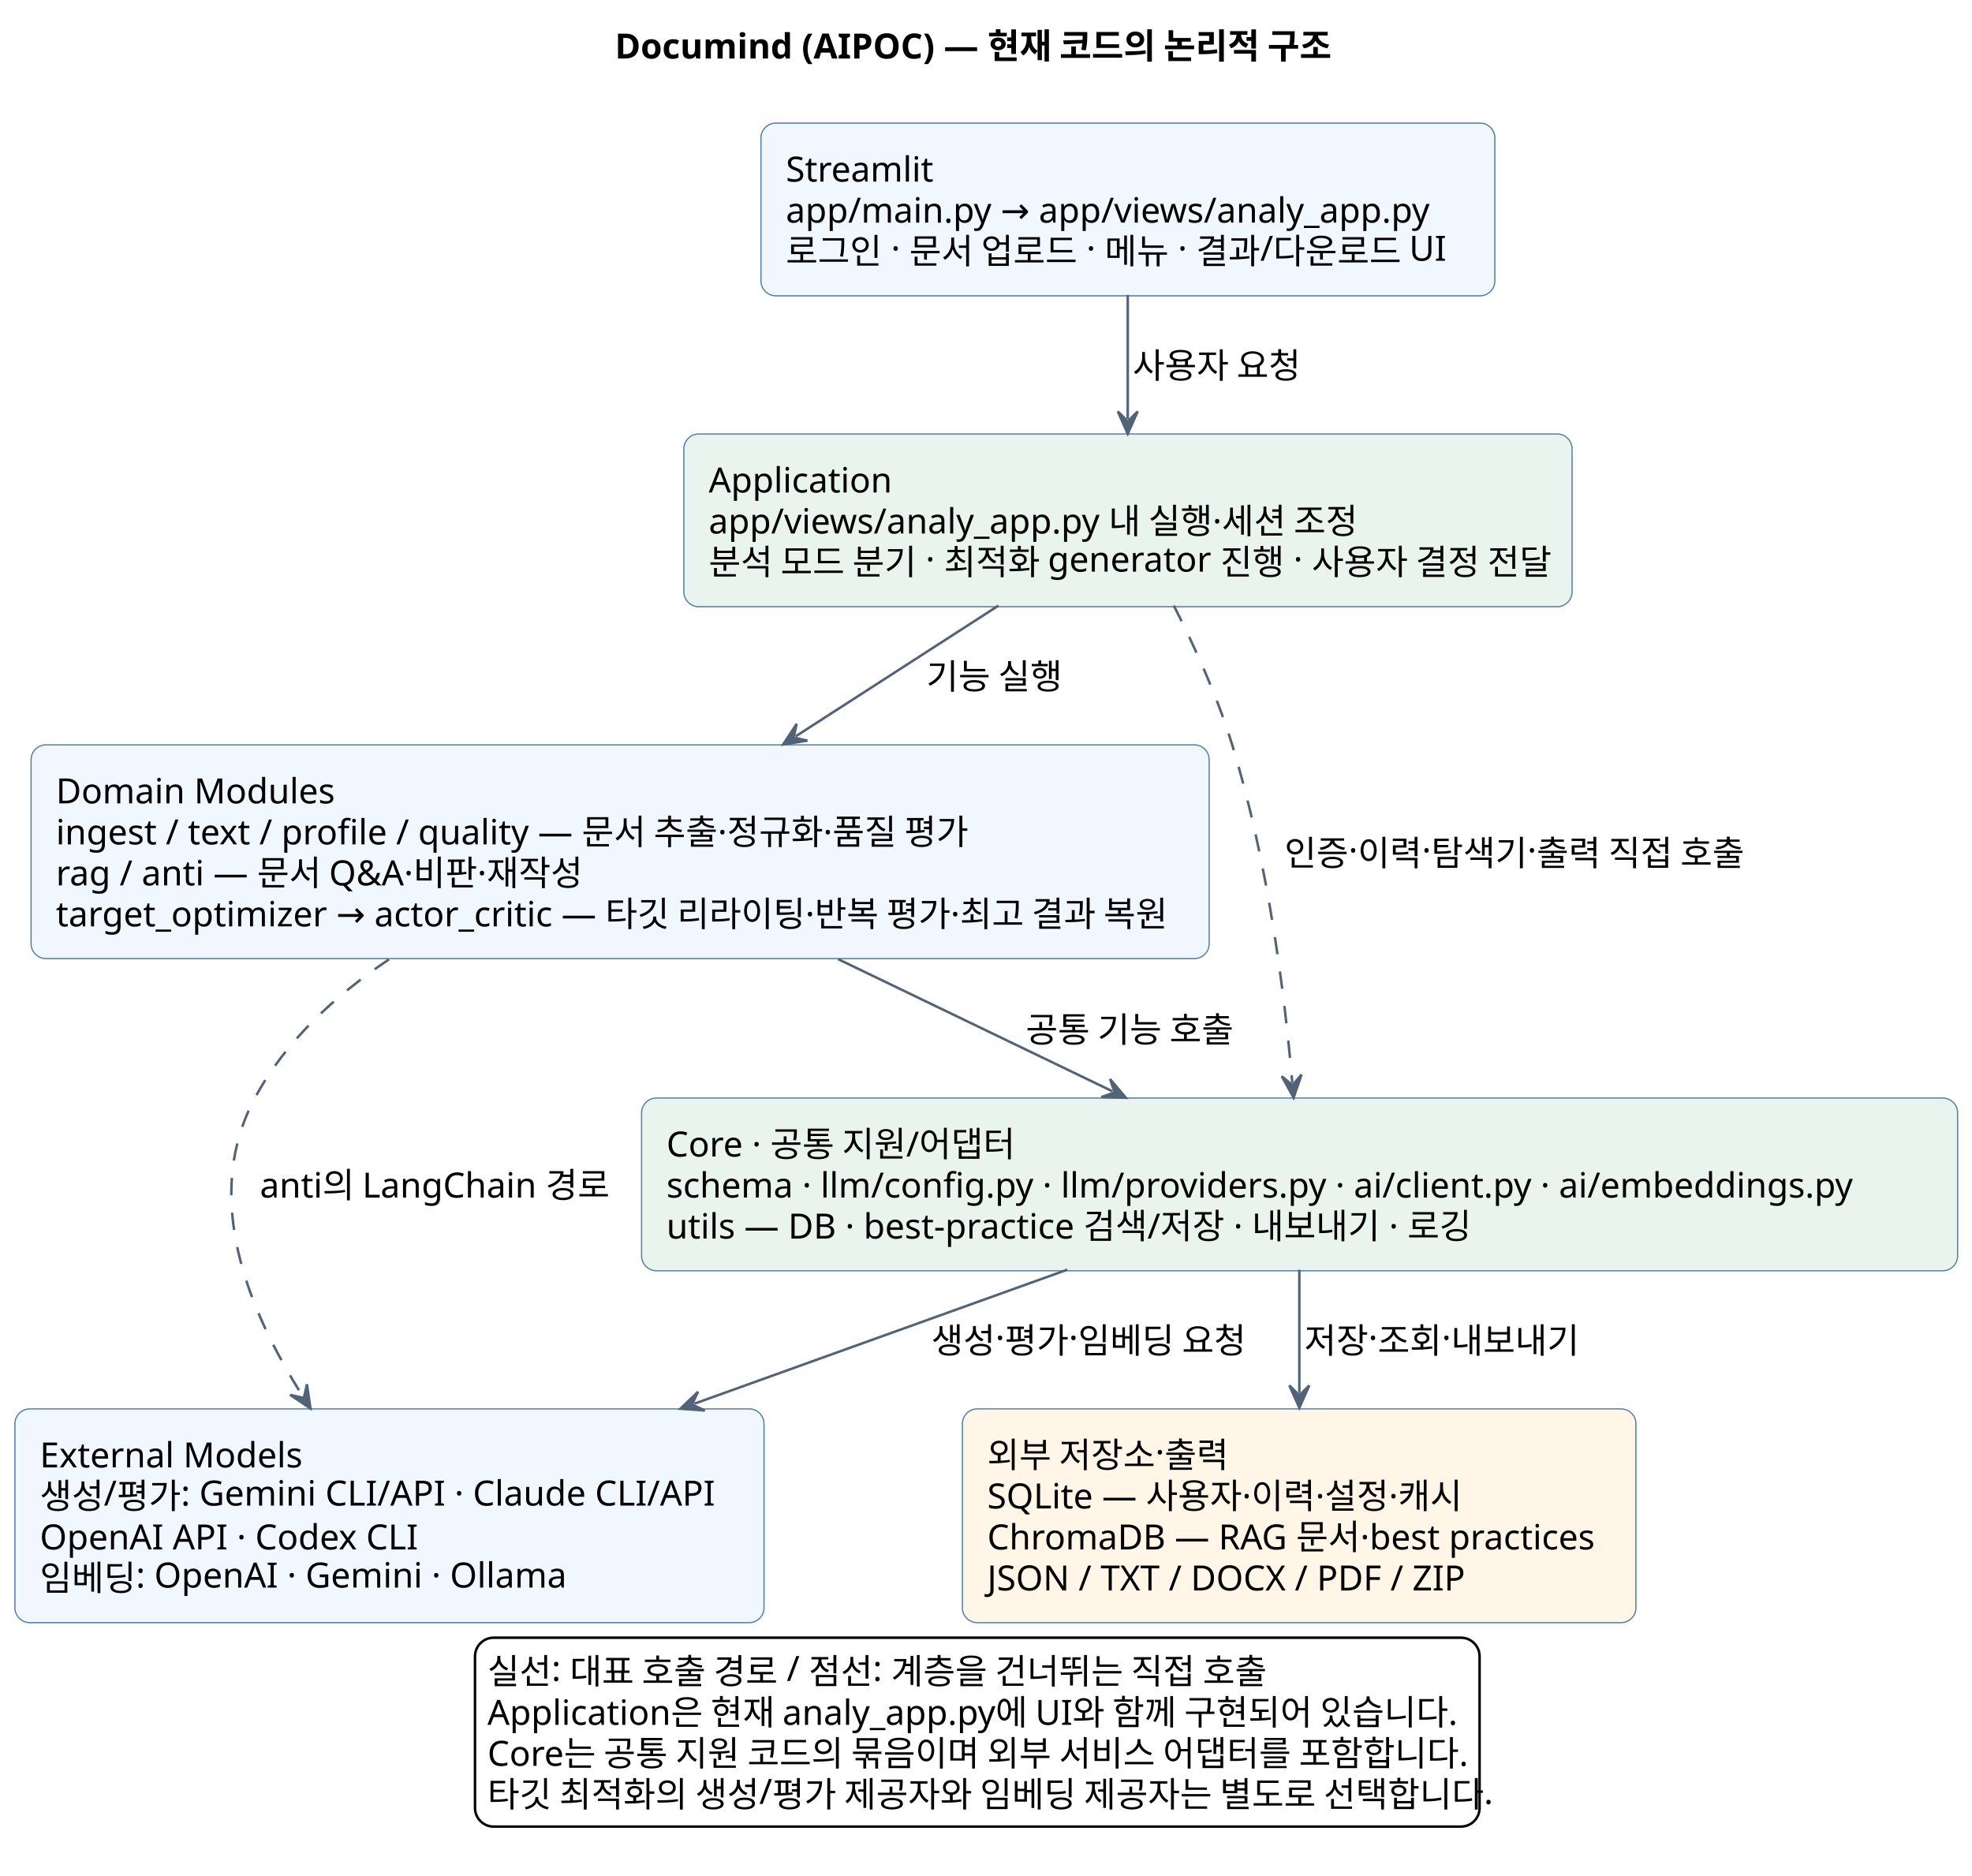
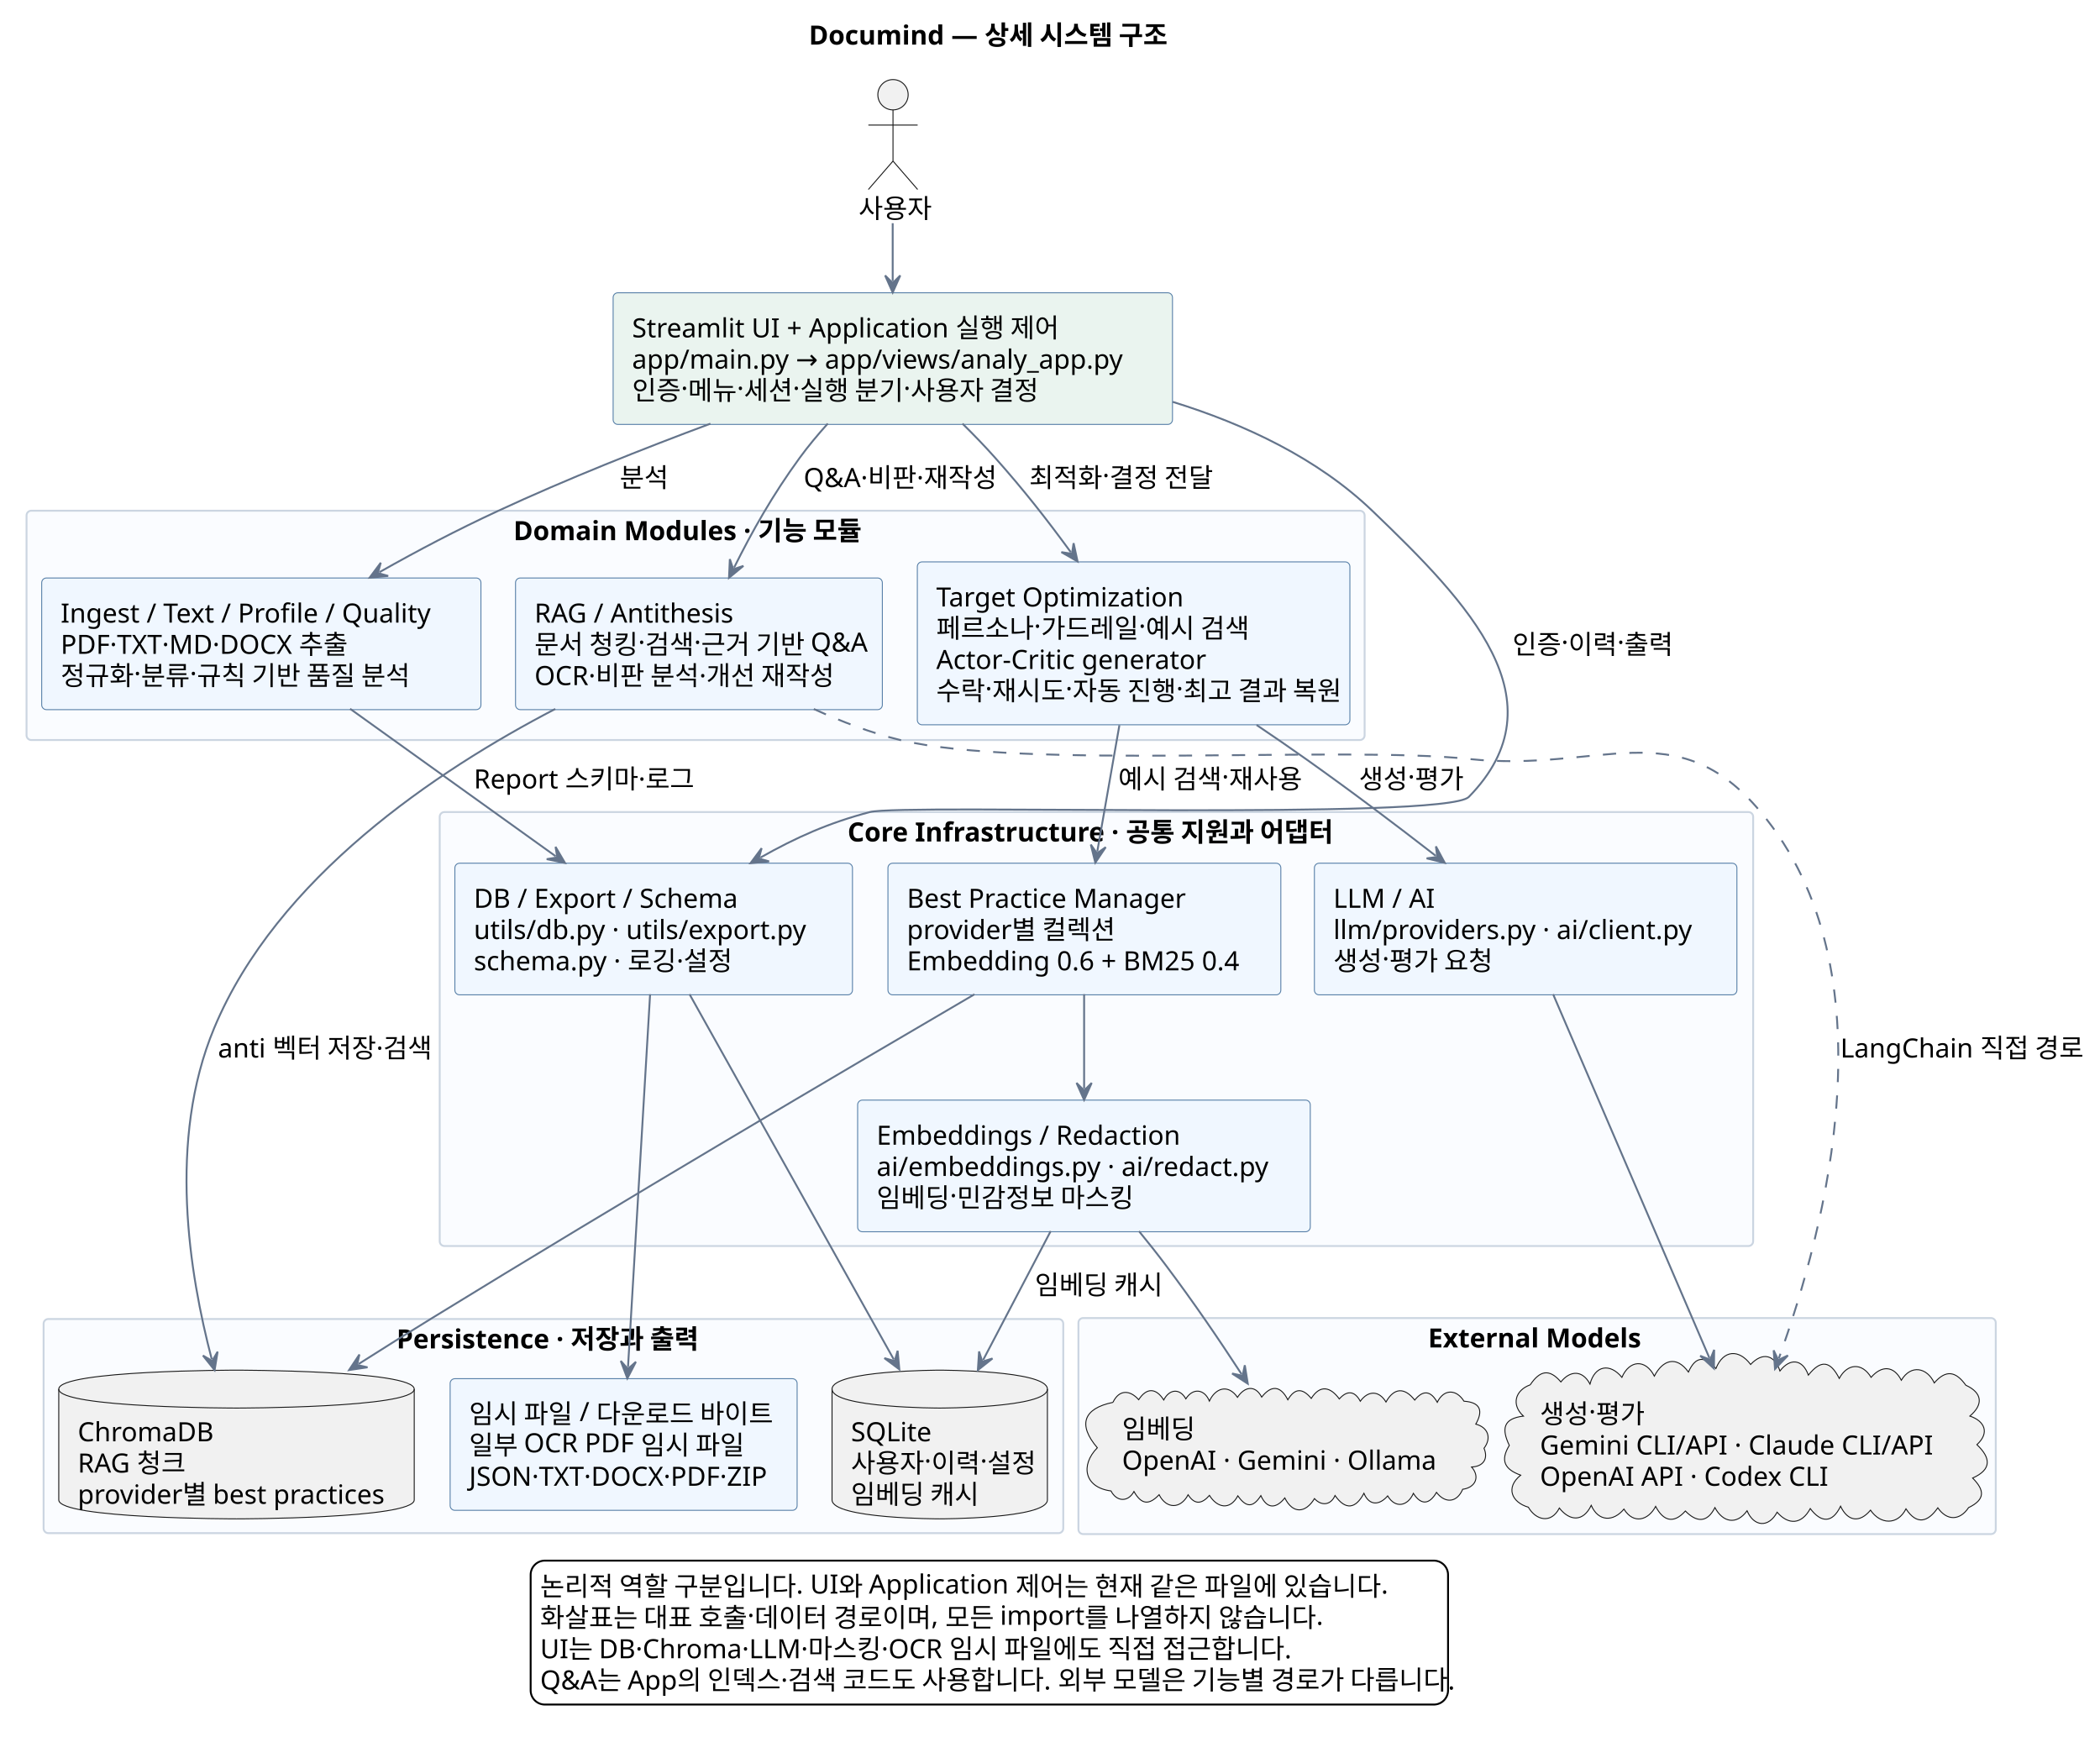
- <svg xmlns="http://www.w3.org/2000/svg" contentStyleType="text/css" data-diagram-type="DESCRIPTION" height="754px" preserveAspectRatio="none" style="width:793px;height:754px;background:#FFFFFF;" version="1.1" viewBox="0 0 793 754" width="793px" zoomAndPan="magnify">
+ <svg xmlns="http://www.w3.org/2000/svg" contentStyleType="text/css" data-diagram-type="DESCRIPTION" height="919px" preserveAspectRatio="none" style="width:1108px;height:919px;background:#FFFFFF;" version="1.1" viewBox="0 0 1108 919" width="1108px" zoomAndPan="magnify">
  <defs />
  <g>
-     <text fill="#000000" font-family="NanumGothic" font-size="14" font-weight="bold" lengthAdjust="spacing" textLength="291.486" x="247.257" y="23.535">Documind (AIPOC) — 현재 코드의 논리적 구조</text>
-     <g class="entity" data-entity="UI" data-source-line="17" data-uid="ent0002" id="entity_UI">
-       <rect fill="#F0F7FF" height="69.465" rx="6" ry="6" style="stroke:#5880A8;stroke-width:0.5;" width="295.126" x="306" y="49.488" />
-       <text fill="#000000" font-family="NanumGothic" font-size="14" lengthAdjust="spacing" textLength="60.437" x="316" y="73.023">Streamlit</text>
-       <text fill="#000000" font-family="NanumGothic" font-size="14" lengthAdjust="spacing" textLength="275.126" x="316" y="89.512">app/main.py → app/views/analy_app.py</text>
-       <text fill="#000000" font-family="NanumGothic" font-size="14" lengthAdjust="spacing" textLength="263.562" x="316" y="106">로그인 · 문서 업로드 · 메뉴 · 결과/다운로드 UI</text>
+     <text fill="#000000" font-family="NanumGothic" font-size="14" font-weight="bold" lengthAdjust="spacing" textLength="190.515" x="426.742" y="23.535">Documind — 상세 시스템 구조</text>
+     <g class="cluster" data-entity="Domain Modules · 기능 모듈" data-source-line="21" data-uid="ent0004" id="cluster_Domain Modules · 기능 모듈">
+       <rect fill="#FAFCFF" height="121" rx="2.5" ry="2.5" style="stroke:#CBD5E1;stroke-width:1;" width="706" x="14" y="269.488" />
+       <text fill="#000000" font-family="NanumGothic" font-size="14" font-weight="bold" lengthAdjust="spacing" textLength="192.227" x="270.886" y="285.023">Domain Modules · 기능 모듈</text>
    </g>
-     <g class="entity" data-entity="App" data-source-line="18" data-uid="ent0003" id="entity_App">
-       <rect fill="#EAF4EF" height="69.465" rx="6" ry="6" style="stroke:#5880A8;stroke-width:0.5;" width="357.178" x="275" y="174.488" />
-       <text fill="#000000" font-family="NanumGothic" font-size="14" lengthAdjust="spacing" textLength="76.85" x="285" y="198.023">Application</text>
-       <text fill="#000000" font-family="NanumGothic" font-size="14" lengthAdjust="spacing" textLength="267.966" x="285" y="214.512">app/views/analy_app.py 내 실행·세션 조정</text>
-       <text fill="#000000" font-family="NanumGothic" font-size="14" lengthAdjust="spacing" textLength="337.178" x="285" y="231">분석 모드 분기 · 최적화 generator 진행 · 사용자 결정 전달</text>
+     <g class="cluster" data-entity="Core Infrastructure · 공통 지원과 어댑터" data-source-line="26" data-uid="ent0008" id="cluster_Core Infrastructure · 공통 지원과 어댑터">
+       <rect fill="#FAFCFF" height="229" rx="2.5" ry="2.5" style="stroke:#CBD5E1;stroke-width:1;" width="693" x="232" y="428.488" />
+       <text fill="#000000" font-family="NanumGothic" font-size="14" font-weight="bold" lengthAdjust="spacing" textLength="262.645" x="447.178" y="444.023">Core Infrastructure · 공통 지원과 어댑터</text>
    </g>
-     <g class="entity" data-entity="Domain" data-source-line="19" data-uid="ent0004" id="entity_Domain">
-       <rect fill="#F0F7FF" height="85.953" rx="6" ry="6" style="stroke:#5880A8;stroke-width:0.5;" width="473.751" x="12.5" y="299.488" />
-       <text fill="#000000" font-family="NanumGothic" font-size="14" lengthAdjust="spacing" textLength="114.194" x="22.5" y="323.023">Domain Modules</text>
-       <text fill="#000000" font-family="NanumGothic" font-size="14" lengthAdjust="spacing" textLength="380.944" x="22.5" y="339.512">ingest / text / profile / quality — 문서 추출·정규화·품질 평가</text>
-       <text fill="#000000" font-family="NanumGothic" font-size="14" lengthAdjust="spacing" textLength="215.309" x="22.5" y="356">rag / anti — 문서 Q&amp;A·비판·재작성</text>
-       <text fill="#000000" font-family="NanumGothic" font-size="14" lengthAdjust="spacing" textLength="453.751" x="22.5" y="372.488">target_optimizer → actor_critic — 타깃 리라이팅·반복 평가·최고 결과 복원</text>
+     <g class="cluster" data-entity="Persistence · 저장과 출력" data-source-line="32" data-uid="ent0013" id="cluster_Persistence · 저장과 출력">
+       <rect fill="#FAFCFF" height="113" rx="2.5" ry="2.5" style="stroke:#CBD5E1;stroke-width:1;" width="538" x="23" y="695.988" />
+       <text fill="#000000" font-family="NanumGothic" font-size="14" font-weight="bold" lengthAdjust="spacing" textLength="165.598" x="209.201" y="711.523">Persistence · 저장과 출력</text>
    </g>
-     <g class="entity" data-entity="Core" data-source-line="20" data-uid="ent0005" id="entity_Core">
-       <rect fill="#EAF4EF" height="69.465" rx="6" ry="6" style="stroke:#5880A8;stroke-width:0.5;" width="529.216" x="258" y="441.488" />
-       <text fill="#000000" font-family="NanumGothic" font-size="14" lengthAdjust="spacing" textLength="141.645" x="268" y="465.023">Core · 공통 지원/어댑터</text>
-       <text fill="#000000" font-family="NanumGothic" font-size="14" lengthAdjust="spacing" textLength="509.216" x="268" y="481.512">schema · llm/config.py · llm/providers.py · ai/client.py · ai/embeddings.py</text>
-       <text fill="#000000" font-family="NanumGothic" font-size="14" lengthAdjust="spacing" textLength="334.074" x="268" y="498">utils — DB · best-practice 검색/저장 · 내보내기 · 로깅</text>
+     <g class="cluster" data-entity="External Models" data-source-line="37" data-uid="ent0017" id="cluster_External Models">
+       <rect fill="#FAFCFF" height="114" rx="2.5" ry="2.5" style="stroke:#CBD5E1;stroke-width:1;" width="484" x="569" y="695.488" />
+       <text fill="#000000" font-family="NanumGothic" font-size="14" font-weight="bold" lengthAdjust="spacing" textLength="115.11" x="753.445" y="711.023">External Models</text>
    </g>
-     <g class="entity" data-entity="Models" data-source-line="21" data-uid="ent0006" id="entity_Models">
-       <rect fill="#F0F7FF" height="85.953" rx="6" ry="6" style="stroke:#5880A8;stroke-width:0.5;" width="301.238" x="6" y="566.488" />
-       <text fill="#000000" font-family="NanumGothic" font-size="14" lengthAdjust="spacing" textLength="108.288" x="16" y="590.023">External Models</text>
-       <text fill="#000000" font-family="NanumGothic" font-size="14" lengthAdjust="spacing" textLength="281.238" x="16" y="606.512">생성/평가: Gemini CLI/API · Claude CLI/API</text>
-       <text fill="#000000" font-family="NanumGothic" font-size="14" lengthAdjust="spacing" textLength="158.115" x="16" y="623">OpenAI API · Codex CLI</text>
-       <text fill="#000000" font-family="NanumGothic" font-size="14" lengthAdjust="spacing" textLength="216.908" x="16" y="639.488">임베딩: OpenAI · Gemini · Ollama</text>
+     <g class="entity" data-entity="User" data-source-line="19" data-uid="ent0002" id="entity_User">
+       <ellipse cx="471.165" cy="49.988" fill="#F1F1F1" rx="8" ry="8" style="stroke:#181818;stroke-width:0.5;" />
+       <path d="M471.165,57.988 L471.165,84.988 M458.165,65.988 L484.165,65.988 M471.165,84.988 L458.165,99.988 M471.165,84.988 L484.165,99.988" fill="none" style="stroke:#181818;stroke-width:0.5;" />
+       <text fill="#000000" font-family="NanumGothic" font-size="14" lengthAdjust="spacing" textLength="36.33" x="453" y="115.023">사용자</text>
    </g>
-     <g class="entity" data-entity="Data" data-source-line="22" data-uid="ent0007" id="entity_Data">
-       <rect fill="#FFF6E8" height="85.953" rx="6" ry="6" style="stroke:#5880A8;stroke-width:0.5;" width="270.859" x="387" y="566.488" />
-       <text fill="#000000" font-family="NanumGothic" font-size="14" lengthAdjust="spacing" textLength="93.629" x="397" y="590.023">외부 저장소·출력</text>
-       <text fill="#000000" font-family="NanumGothic" font-size="14" lengthAdjust="spacing" textLength="188.102" x="397" y="606.512">SQLite — 사용자·이력·설정·캐시</text>
-       <text fill="#000000" font-family="NanumGothic" font-size="14" lengthAdjust="spacing" textLength="250.859" x="397" y="623">ChromaDB — RAG 문서·best practices</text>
-       <text fill="#000000" font-family="NanumGothic" font-size="14" lengthAdjust="spacing" textLength="210.164" x="397" y="639.488">JSON / TXT / DOCX / PDF / ZIP</text>
+     <g class="entity" data-entity="App" data-source-line="20" data-uid="ent0003" id="entity_App">
+       <rect fill="#EAF4EF" height="69.465" rx="2.5" ry="2.5" style="stroke:#5880A8;stroke-width:0.5;" width="295.126" x="323.5" y="154.488" />
+       <text fill="#000000" font-family="NanumGothic" font-size="14" lengthAdjust="spacing" textLength="232.737" x="333.5" y="178.023">Streamlit UI + Application 실행 제어</text>
+       <text fill="#000000" font-family="NanumGothic" font-size="14" lengthAdjust="spacing" textLength="275.126" x="333.5" y="194.512">app/main.py → app/views/analy_app.py</text>
+       <text fill="#000000" font-family="NanumGothic" font-size="14" lengthAdjust="spacing" textLength="208.228" x="333.5" y="211">인증·메뉴·세션·실행 분기·사용자 결정</text>
    </g>
-     <g class="link" data-entity-1="UI" data-entity-2="App" data-uid="lnk8" id="link_UI_App">
-       <polygon fill="#526277" points="453.5,174.419,457.5,165.419,453.5,169.419,449.5,165.419,453.5,174.419" style="stroke:#526277;stroke-width:1;" />
-       <path d="M453.5,118.599 C453.5,135.954 453.5,151.069 453.5,168.419" fill="none" style="stroke:#526277;stroke-width:1;" />
-       <text fill="#000000" font-family="NanumGothic" font-size="14" lengthAdjust="spacing" textLength="64.98" x="455.5" y="152.023">사용자 요청</text>
+     <g class="entity" data-entity="Quality" data-source-line="22" data-uid="ent0005" id="entity_Quality">
+       <rect fill="#F0F7FF" height="69.465" rx="2.5" ry="2.5" style="stroke:#5880A8;stroke-width:0.5;" width="231.75" x="22" y="304.988" />
+       <text fill="#000000" font-family="NanumGothic" font-size="14" lengthAdjust="spacing" textLength="211.75" x="32" y="328.523">Ingest / Text / Profile / Quality</text>
+       <text fill="#000000" font-family="NanumGothic" font-size="14" lengthAdjust="spacing" textLength="156.495" x="32" y="345.012">PDF·TXT·MD·DOCX 추출</text>
+       <text fill="#000000" font-family="NanumGothic" font-size="14" lengthAdjust="spacing" textLength="179.578" x="32" y="361.5">정규화·분류·규칙 기반 품질 분석</text>
    </g>
-     <g class="link" data-entity-1="App" data-entity-2="Domain" data-uid="lnk9" id="link_App_Domain">
-       <polygon fill="#526277" points="314.949,299.299,324.681,297.785,319.152,296.59,320.346,291.061,314.949,299.299" style="stroke:#526277;stroke-width:1;" />
-       <path d="M401.494,243.512 C375.17,260.481 347.986,278.003 319.992,296.048" fill="none" style="stroke:#526277;stroke-width:1;" />
-       <text fill="#000000" font-family="NanumGothic" font-size="14" lengthAdjust="spacing" textLength="52.87" x="372.5" y="277.023">기능 실행</text>
+     <g class="entity" data-entity="Optim" data-source-line="23" data-uid="ent0006" id="entity_Optim">
+       <rect fill="#F0F7FF" height="85.953" rx="2.5" ry="2.5" style="stroke:#5880A8;stroke-width:0.5;" width="228.228" x="484" y="296.488" />
+       <text fill="#000000" font-family="NanumGothic" font-size="14" lengthAdjust="spacing" textLength="136.924" x="494" y="320.023">Target Optimization</text>
+       <text fill="#000000" font-family="NanumGothic" font-size="14" lengthAdjust="spacing" textLength="158.609" x="494" y="336.512">페르소나·가드레일·예시 검색</text>
+       <text fill="#000000" font-family="NanumGothic" font-size="14" lengthAdjust="spacing" textLength="150.883" x="494" y="353">Actor-Critic generator</text>
+       <text fill="#000000" font-family="NanumGothic" font-size="14" lengthAdjust="spacing" textLength="208.228" x="494" y="369.488">수락·재시도·자동 진행·최고 결과 복원</text>
    </g>
-     <g class="link" data-entity-1="Domain" data-entity-2="Core" data-uid="lnk10" id="link_Domain_Core">
-       <polygon fill="#526277" points="452.76,441.396,446.388,433.886,448.256,439.226,442.916,441.094,452.76,441.396" style="stroke:#526277;stroke-width:1;" />
-       <path d="M337.005,385.638 C374.436,403.668 412.128,421.824 447.355,438.792" fill="none" style="stroke:#526277;stroke-width:1;" />
-       <text fill="#000000" font-family="NanumGothic" font-size="14" lengthAdjust="spacing" textLength="81.519" x="412.5" y="419.023">공통 기능 호출</text>
+     <g class="entity" data-entity="RAG" data-source-line="24" data-uid="ent0007" id="entity_RAG">
+       <rect fill="#F0F7FF" height="69.465" rx="2.5" ry="2.5" style="stroke:#5880A8;stroke-width:0.5;" width="193.545" x="272" y="304.988" />
+       <text fill="#000000" font-family="NanumGothic" font-size="14" lengthAdjust="spacing" textLength="112.506" x="282" y="328.523">RAG / Antithesis</text>
+       <text fill="#000000" font-family="NanumGothic" font-size="14" lengthAdjust="spacing" textLength="173.545" x="282" y="345.012">문서 청킹·검색·근거 기반 Q&amp;A</text>
+       <text fill="#000000" font-family="NanumGothic" font-size="14" lengthAdjust="spacing" textLength="156.124" x="282" y="361.5">OCR·비판 분석·개선 재작성</text>
    </g>
-     <g class="link" data-entity-1="Core" data-entity-2="Models" data-uid="lnk11" id="link_Core_Models">
-       <polygon fill="#526277" points="273.586,566.421,283.408,567.142,278.291,564.73,280.703,559.613,273.586,566.421" style="stroke:#526277;stroke-width:1;" />
-       <path d="M429.196,510.512 C381.861,527.519 329.535,546.319 279.232,564.392" fill="none" style="stroke:#526277;stroke-width:1;" />
-       <text fill="#000000" font-family="NanumGothic" font-size="14" lengthAdjust="spacing" textLength="122.279" x="374.5" y="544.023">생성·평가·임베딩 요청</text>
+     <g class="entity" data-entity="LLM" data-source-line="27" data-uid="ent0009" id="entity_LLM">
+       <rect fill="#F0F7FF" height="69.465" rx="2.5" ry="2.5" style="stroke:#5880A8;stroke-width:0.5;" width="222.925" x="693.5" y="455.488" />
+       <text fill="#000000" font-family="NanumGothic" font-size="14" lengthAdjust="spacing" textLength="56.882" x="703.5" y="479.023">LLM / AI</text>
+       <text fill="#000000" font-family="NanumGothic" font-size="14" lengthAdjust="spacing" textLength="202.925" x="703.5" y="495.512">llm/providers.py · ai/client.py</text>
+       <text fill="#000000" font-family="NanumGothic" font-size="14" lengthAdjust="spacing" textLength="81.519" x="703.5" y="512">생성·평가 요청</text>
    </g>
-     <g class="link" data-entity-1="Core" data-entity-2="Data" data-uid="lnk12" id="link_Core_Data">
-       <polygon fill="#526277" points="522.5,566.056,526.5,557.056,522.5,561.056,518.5,557.056,522.5,566.056" style="stroke:#526277;stroke-width:1;" />
-       <path d="M522.5,510.512 C522.5,527.404 522.5,542.068 522.5,560.056" fill="none" style="stroke:#526277;stroke-width:1;" />
-       <text fill="#000000" font-family="NanumGothic" font-size="14" lengthAdjust="spacing" textLength="105.739" x="524.5" y="544.023">저장·조회·내보내기</text>
+     <g class="entity" data-entity="Embed" data-source-line="28" data-uid="ent0010" id="entity_Embed">
+       <rect fill="#F0F7FF" height="69.465" rx="2.5" ry="2.5" style="stroke:#5880A8;stroke-width:0.5;" width="238.825" x="452.5" y="580.488" />
+       <text fill="#000000" font-family="NanumGothic" font-size="14" lengthAdjust="spacing" textLength="166.633" x="462.5" y="604.023">Embeddings / Redaction</text>
+       <text fill="#000000" font-family="NanumGothic" font-size="14" lengthAdjust="spacing" textLength="218.825" x="462.5" y="620.512">ai/embeddings.py · ai/redact.py</text>
+       <text fill="#000000" font-family="NanumGothic" font-size="14" lengthAdjust="spacing" textLength="129.959" x="462.5" y="637">임베딩·민감정보 마스킹</text>
    </g>
-     <g class="link" data-entity-1="App" data-entity-2="Core" data-uid="lnk13" id="link_App_Core">
-       <polygon fill="#526277" points="520.197,441.363,523.402,432.051,519.764,436.382,515.433,432.743,520.197,441.363" style="stroke:#526277;stroke-width:1;" />
-       <path d="M472.024,243.502 C480.372,259.933 489.648,280.278 495.5,299.488 C510.143,347.556 516.566,399.584 519.677,435.386" fill="none" style="stroke:#526277;stroke-width:1;stroke-dasharray:7.0,7.0;" />
-       <text fill="#000000" font-family="NanumGothic" font-size="14" lengthAdjust="spacing" textLength="179.578" x="516.5" y="348.023">인증·이력·탐색기·출력 직접 호출</text>
+     <g class="entity" data-entity="Best" data-source-line="29" data-uid="ent0011" id="entity_Best">
+       <rect fill="#F0F7FF" height="69.465" rx="2.5" ry="2.5" style="stroke:#5880A8;stroke-width:0.5;" width="207.291" x="468.5" y="455.488" />
+       <text fill="#000000" font-family="NanumGothic" font-size="14" lengthAdjust="spacing" textLength="148.176" x="478.5" y="479.023">Best Practice Manager</text>
+       <text fill="#000000" font-family="NanumGothic" font-size="14" lengthAdjust="spacing" textLength="109.642" x="478.5" y="495.512">provider별 컬렉션</text>
+       <text fill="#000000" font-family="NanumGothic" font-size="14" lengthAdjust="spacing" textLength="187.291" x="478.5" y="512">Embedding 0.6 + BM25 0.4</text>
    </g>
-     <g class="link" data-entity-1="Domain" data-entity-2="Models" data-uid="lnk14" id="link_Domain_Models">
-       <polygon fill="#526277" points="124.857,566.332,123.436,556.586,122.188,562.104,116.671,560.857,124.857,566.332" style="stroke:#526277;stroke-width:1;" />
-       <path d="M156.44,385.738 C134.902,400.194 114.73,418.637 102.5,441.488 C81.077,481.518 99.682,526.45 121.654,561.258" fill="none" style="stroke:#526277;stroke-width:1;stroke-dasharray:7.0,7.0;" />
-       <text fill="#000000" font-family="NanumGothic" font-size="14" lengthAdjust="spacing" textLength="142.349" x="104.5" y="481.523">anti의 LangChain 경로</text>
+     <g class="entity" data-entity="Shared" data-source-line="30" data-uid="ent0012" id="entity_Shared">
+       <rect fill="#F0F7FF" height="69.465" rx="2.5" ry="2.5" style="stroke:#5880A8;stroke-width:0.5;" width="209.779" x="240" y="455.488" />
+       <text fill="#000000" font-family="NanumGothic" font-size="14" lengthAdjust="spacing" textLength="147.492" x="250" y="479.023">DB / Export / Schema</text>
+       <text fill="#000000" font-family="NanumGothic" font-size="14" lengthAdjust="spacing" textLength="189.779" x="250" y="495.512">utils/db.py · utils/export.py</text>
+       <text fill="#000000" font-family="NanumGothic" font-size="14" lengthAdjust="spacing" textLength="138.312" x="250" y="512">schema.py · 로깅·설정</text>
    </g>
-     <rect fill="none" height="75.953" rx="7.5" ry="7.5" style="stroke:#000000;stroke-width:1;" width="403.969" x="191.015" y="658.488" />
-     <text fill="#000000" font-family="NanumGothic" font-size="14" lengthAdjust="spacing" textLength="310.378" x="196.015" y="677.023">실선: 대표 호출 경로 / 점선: 계층을 건너뛰는 직접 호출</text>
-     <text fill="#000000" font-family="NanumGothic" font-size="14" lengthAdjust="spacing" textLength="391.663" x="196.015" y="693.512">Application은 현재 analy_app.py에 UI와 함께 구현되어 있습니다.</text>
-     <text fill="#000000" font-family="NanumGothic" font-size="14" lengthAdjust="spacing" textLength="386.541" x="196.015" y="710">Core는 공통 지원 코드의 묶음이며 외부 서비스 어댑터를 포함합니다.</text>
-     <text fill="#000000" font-family="NanumGothic" font-size="14" lengthAdjust="spacing" textLength="393.969" x="196.015" y="726.488">타깃 최적화의 생성/평가 제공자와 임베딩 제공자는 별도로 선택합니다.</text>
+     <g class="entity" data-entity="SQL" data-source-line="33" data-uid="ent0014" id="entity_SQL">
+       <path d="M439,732.988 C439,722.988 495.815,722.988 495.815,722.988 C495.815,722.988 552.629,722.988 552.629,732.988 L552.629,791.453 C552.629,801.453 495.815,801.453 495.815,801.453 C495.815,801.453 439,801.453 439,791.453 L439,732.988" fill="#F1F1F1" style="stroke:#181818;stroke-width:0.5;" />
+       <path d="M439,732.988 C439,742.988 495.815,742.988 495.815,742.988 C495.815,742.988 552.629,742.988 552.629,732.988" fill="none" style="stroke:#181818;stroke-width:0.5;" />
+       <text fill="#000000" font-family="NanumGothic" font-size="14" lengthAdjust="spacing" textLength="42.964" x="449" y="760.523">SQLite</text>
+       <text fill="#000000" font-family="NanumGothic" font-size="14" lengthAdjust="spacing" textLength="93.629" x="449" y="777.012">사용자·이력·설정</text>
+       <text fill="#000000" font-family="NanumGothic" font-size="14" lengthAdjust="spacing" textLength="64.98" x="449" y="793.5">임베딩 캐시</text>
+     </g>
+     <g class="entity" data-entity="Chroma" data-source-line="34" data-uid="ent0015" id="entity_Chroma">
+       <path d="M31,732.988 C31,722.988 124.78,722.988 124.78,722.988 C124.78,722.988 218.559,722.988 218.559,732.988 L218.559,791.453 C218.559,801.453 124.78,801.453 124.78,801.453 C124.78,801.453 31,801.453 31,791.453 L31,732.988" fill="#F1F1F1" style="stroke:#181818;stroke-width:0.5;" />
+       <path d="M31,732.988 C31,742.988 124.78,742.988 124.78,742.988 C124.78,742.988 218.559,742.988 218.559,732.988" fill="none" style="stroke:#181818;stroke-width:0.5;" />
+       <text fill="#000000" font-family="NanumGothic" font-size="14" lengthAdjust="spacing" textLength="72.044" x="41" y="760.523">ChromaDB</text>
+       <text fill="#000000" font-family="NanumGothic" font-size="14" lengthAdjust="spacing" textLength="57.279" x="41" y="777.012">RAG 청크</text>
+       <text fill="#000000" font-family="NanumGothic" font-size="14" lengthAdjust="spacing" textLength="167.559" x="41" y="793.5">provider별 best practices</text>
+     </g>
+     <g class="entity" data-entity="Files" data-source-line="35" data-uid="ent0016" id="entity_Files">
+       <rect fill="#F0F7FF" height="69.465" rx="2.5" ry="2.5" style="stroke:#5880A8;stroke-width:0.5;" width="183.078" x="237.5" y="727.488" />
+       <text fill="#000000" font-family="NanumGothic" font-size="14" lengthAdjust="spacing" textLength="158.271" x="247.5" y="751.023">임시 파일 / 다운로드 바이트</text>
+       <text fill="#000000" font-family="NanumGothic" font-size="14" lengthAdjust="spacing" textLength="145.524" x="247.5" y="767.512">일부 OCR PDF 임시 파일</text>
+       <text fill="#000000" font-family="NanumGothic" font-size="14" lengthAdjust="spacing" textLength="163.078" x="247.5" y="784">JSON·TXT·DOCX·PDF·ZIP</text>
+     </g>
+     <g class="entity" data-entity="Generate" data-source-line="38" data-uid="ent0018" id="entity_Generate">
+       <path d="M807.375,730.732 C812.257,723.441 817.274,721.782 823.548,729.201 C828.492,723.045 834.946,722.851 838.905,730.311 C841.509,720.445 849.455,719.081 855.742,726.783 C859.721,717.59 868.181,716.979 872.865,726.124 C877.257,717.673 884.384,715.036 890.85,723.98 C894.676,715.396 899.549,715.462 905.347,722.102 C909.376,712.145 917.539,711.833 923.663,719.984 C929.913,713.305 936.284,714.749 939.138,723.41 C944.453,716.469 951.077,717.051 954.13,725.599 C960.777,717.318 965.66,717.98 970.425,727.337 C974.718,719.386 982.401,718.817 987.228,726.773 C992.653,720.539 999.106,720.377 1003.173,728.302 C1008.285,719.801 1016.797,721.623 1020.56,729.716 C1026.785,722.483 1032.031,723.654 1037.195,730.931 C1045.928,734.912 1046.566,741.124 1039.344,747.211 C1047.167,749.839 1049.912,756.054 1043.052,762.292 C1050.257,769.137 1051.147,775.328 1040.793,779.923 C1047.158,786.321 1047.546,791.216 1038.662,795.531 C1033.984,802.521 1027.192,802.514 1022.427,795.632 C1017.201,803.113 1011.391,804.918 1005.635,796.18 C1001.146,805.056 992.005,804.368 986.92,796.862 C981.196,803.762 974.883,802.812 971.118,794.787 C966.759,803.925 960.785,803.549 955.133,796.028 C950.679,804.317 943.769,804.967 937.635,797.949 C933.188,806.249 925.441,805.748 921.788,797.203 C916.127,804.953 908.952,803.234 904.826,795.52 C900.657,803.782 895.037,803.261 889.235,797.311 C882.967,804.319 877.549,802.517 873.549,794.881 C869.712,802.17 861.972,804.539 856.815,796.305 C851.267,803.037 843.355,803.019 839.563,794.34 C835.372,803.11 828.274,802.797 822.749,795.759 C818.402,804.265 810.307,802.184 806.387,795.305 C797.653,792.755 794.159,784.992 802.335,778.39 C793.997,775.403 791.385,770.766 796.339,762.699 C792.289,754.195 792.864,748.512 803.798,747.236 C797.214,741.272 799.46,733.554 807.375,730.732" fill="#F1F1F1" style="stroke:#181818;stroke-width:0.5;" />
+       <text fill="#000000" font-family="NanumGothic" font-size="14" lengthAdjust="spacing" textLength="52.87" x="812.5" y="751.023">생성·평가</text>
+       <text fill="#000000" font-family="NanumGothic" font-size="14" lengthAdjust="spacing" textLength="216.597" x="812.5" y="767.512">Gemini CLI/API · Claude CLI/API</text>
+       <text fill="#000000" font-family="NanumGothic" font-size="14" lengthAdjust="spacing" textLength="158.115" x="812.5" y="784">OpenAI API · Codex CLI</text>
+     </g>
+     <g class="entity" data-entity="Embedding" data-source-line="39" data-uid="ent0019" id="entity_Embedding">
+       <path d="M587.207,739.98 C590.511,733.043 596.231,733.392 600.787,738.579 C604.971,732.083 609.967,732.312 614.01,738.723 C616.802,733.192 622.281,732.152 625.673,738.115 C629.438,732.163 635.501,732.921 638.097,739.293 C641.242,732.472 647.908,730.074 652.922,737.323 C656.408,731.911 662.088,730.34 665.696,737.196 C670.882,730.57 675.743,731.264 679.479,738.625 C683.263,732.215 687.363,732.471 691.839,737.904 C696.606,730.348 702.127,731.931 706.64,738.176 C710.717,733.553 714.751,733.805 717.718,739.382 C721.821,733.709 727.528,733.578 731.274,739.788 C735.562,732.064 741.179,732.055 746.43,738.777 C750.96,733.173 754.948,733.909 758.333,739.948 C761.77,732.808 768.409,732.908 772.413,739.361 C781.065,739.954 782.706,744.322 778.654,751.466 C785.227,753.204 787.069,758.835 782.996,764.202 C785.425,769.959 782.388,773.873 776.448,774.086 C781.126,779.454 778.297,784.977 771.74,785.849 C768.7,792.977 762.5,793.441 757.915,787.481 C754.295,793.785 749.9,794.536 745.729,788.004 C742.863,794.604 736.353,796.309 732.15,789.343 C727.942,794.266 722.543,794.797 719.63,787.964 C715.312,796.168 709.958,797.073 704.392,789.143 C702.111,794.322 697.203,794.799 693.546,790.762 C688.873,798.442 682.186,799.045 677.881,790.409 C673.381,796.105 668.51,796.421 665.252,789.196 C661.061,795.773 657.415,795.437 653.11,789.304 C648.87,797.215 642.141,795.533 638.124,789.072 C634.26,793.517 630.443,794.312 626.866,788.749 C622.932,796.277 615.463,796.39 611.566,788.712 C606.117,794.498 602.156,793.809 598.303,787.027 C595.116,792.84 589.085,792.406 586.187,786.723 C572.055,784.913 569.961,773.082 578.97,763.942 C568.571,751.782 571.597,743.201 587.207,739.98" fill="#F1F1F1" style="stroke:#181818;stroke-width:0.5;" />
+       <text fill="#000000" font-family="NanumGothic" font-size="14" lengthAdjust="spacing" textLength="36.33" x="592" y="759.023">임베딩</text>
+       <text fill="#000000" font-family="NanumGothic" font-size="14" lengthAdjust="spacing" textLength="171.719" x="592" y="775.512">OpenAI · Gemini · Ollama</text>
+     </g>
+     <g class="link" data-entity-1="User" data-entity-2="App" data-uid="lnk20" id="link_User_App">
+       <polygon fill="#64748B" points="471,154.355,475,145.355,471,149.355,467,145.355,471,154.355" style="stroke:#64748B;stroke-width:1;" />
+       <path d="M471,117.785 C471,129.671 471,136.744 471,148.355" fill="none" style="stroke:#64748B;stroke-width:1;" />
+     </g>
+     <g class="link" data-entity-1="App" data-entity-2="Quality" data-uid="lnk21" id="link_App_Quality">
+       <polygon fill="#64748B" points="195.009,304.83,204.814,303.904,199.367,302.379,200.892,296.932,195.009,304.83" style="stroke:#64748B;stroke-width:1;" />
+       <path d="M374.836,223.556 C339.247,236.808 298.852,252.84 263,269.488 C240.293,280.033 221.275,290.055 200.239,301.889" fill="none" style="stroke:#64748B;stroke-width:1;" />
+       <text fill="#000000" font-family="NanumGothic" font-size="14" lengthAdjust="spacing" textLength="24.22" x="327" y="257.023">분석</text>
+     </g>
+     <g class="link" data-entity-1="App" data-entity-2="Optim" data-uid="lnk22" id="link_App_Optim">
+       <polygon fill="#64748B" points="568.538,296.246,566.456,286.62,565.587,292.21,559.998,291.342,568.538,296.246" style="stroke:#64748B;stroke-width:1;" />
+       <path d="M507.834,223.551 C513.741,229.373 519.661,235.488 525,241.488 C540.271,258.651 552.231,273.941 564.997,291.403" fill="none" style="stroke:#64748B;stroke-width:1;" />
+       <text fill="#000000" font-family="NanumGothic" font-size="14" lengthAdjust="spacing" textLength="93.629" x="543" y="257.023">최적화·결정 전달</text>
+     </g>
+     <g class="link" data-entity-1="App" data-entity-2="RAG" data-uid="lnk23" id="link_App_RAG">
+       <polygon fill="#64748B" points="384.642,304.871,392.241,298.606,386.875,300.397,385.084,295.032,384.642,304.871" style="stroke:#64748B;stroke-width:1;" />
+       <path d="M436.744,223.524 C431.542,229.299 426.437,235.407 422,241.488 C407.523,261.332 396.953,280.214 387.322,299.503" fill="none" style="stroke:#64748B;stroke-width:1;" />
+       <text fill="#000000" font-family="NanumGothic" font-size="14" lengthAdjust="spacing" textLength="99.706" x="424" y="257.023">Q&amp;A·비판·재작성</text>
+     </g>
+     <g class="link" data-entity-1="App" data-entity-2="Shared" data-uid="lnk24" id="link_App_Shared">
+       <polygon fill="#64748B" points="395.978,455.466,405.782,454.529,400.333,453.01,401.852,447.561,395.978,455.466" style="stroke:#64748B;stroke-width:1;" />
+       <path d="M618.726,212.044 C656.824,223.812 695.168,241.848 724,269.488 C775.134,318.508 824.45,369.77 775,420.488 C762.74,433.062 475.986,424.031 459,428.488 C437.219,434.203 420.197,441.808 401.204,452.519" fill="none" style="stroke:#64748B;stroke-width:1;" />
+       <text fill="#000000" font-family="NanumGothic" font-size="14" lengthAdjust="spacing" textLength="81.519" x="798" y="345.023">인증·이력·출력</text>
+     </g>
+     <g class="link" data-entity-1="Quality" data-entity-2="Shared" data-uid="lnk25" id="link_Quality_Shared">
+       <polygon fill="#64748B" points="298.099,455.342,293.118,446.846,294.036,452.428,288.455,453.346,298.099,455.342" style="stroke:#64748B;stroke-width:1;" />
+       <path d="M184.713,374 C218.578,398.294 259.316,427.519 293.224,451.845" fill="none" style="stroke:#64748B;stroke-width:1;" />
+       <text fill="#000000" font-family="NanumGothic" font-size="14" lengthAdjust="spacing" textLength="114.438" x="250" y="416.023">Report 스키마·로그</text>
+     </g>
+     <g class="link" data-entity-1="Optim" data-entity-2="LLM" data-uid="lnk26" id="link_Optim_LLM">
+       <polygon fill="#64748B" points="762.284,455.282,757.625,446.605,758.333,452.217,752.721,452.925,762.284,455.282" style="stroke:#64748B;stroke-width:1;" />
+       <path d="M662.997,382.557 C671.801,388.484 680.667,394.573 689,400.488 C713.683,418.01 735.858,434.78 757.543,451.604" fill="none" style="stroke:#64748B;stroke-width:1;" />
+       <text fill="#000000" font-family="NanumGothic" font-size="14" lengthAdjust="spacing" textLength="52.87" x="717" y="416.023">생성·평가</text>
+     </g>
+     <g class="link" data-entity-1="Optim" data-entity-2="Best" data-uid="lnk27" id="link_Optim_Best">
+       <polygon fill="#64748B" points="577.914,455.21,583.406,447.035,578.776,450.285,575.526,445.655,577.914,455.21" style="stroke:#64748B;stroke-width:1;" />
+       <path d="M590.619,382.645 C586.596,405.626 582.717,427.775 578.949,449.3" fill="none" style="stroke:#64748B;stroke-width:1;" />
+       <text fill="#000000" font-family="NanumGothic" font-size="14" lengthAdjust="spacing" textLength="93.629" x="590" y="416.023">예시 검색·재사용</text>
+     </g>
+     <g class="link" data-entity-1="Best" data-entity-2="Embed" data-uid="lnk28" id="link_Best_Embed">
+       <polygon fill="#64748B" points="572,580.419,576,571.419,572,575.419,568,571.419,572,580.419" style="stroke:#64748B;stroke-width:1;" />
+       <path d="M572,524.599 C572,541.954 572,557.069 572,574.419" fill="none" style="stroke:#64748B;stroke-width:1;" />
+     </g>
+     <g class="link" data-entity-1="Best" data-entity-2="Chroma" data-uid="lnk29" id="link_Best_Chroma">
+       <polygon fill="#64748B" points="184.177,722.929,193.919,721.482,188.398,720.249,189.631,714.728,184.177,722.929" style="stroke:#64748B;stroke-width:1;" />
+       <path d="M514.164,524.656 C445.549,564.763 327.869,634.068 228,695.488 C213.74,704.258 203.538,710.638 189.242,719.713" fill="none" style="stroke:#64748B;stroke-width:1;" />
+     </g>
+     <g class="link" data-entity-1="Embed" data-entity-2="SQL" data-uid="lnk30" id="link_Embed_SQL">
+       <polygon fill="#64748B" points="515.943,722.939,523.664,716.824,518.264,718.51,516.578,713.11,515.943,722.939" style="stroke:#64748B;stroke-width:1;" />
+       <path d="M554.373,649.619 C542.884,671.538 530.654,694.873 518.729,717.624" fill="none" style="stroke:#64748B;stroke-width:1;" />
+       <text fill="#000000" font-family="NanumGothic" font-size="14" lengthAdjust="spacing" textLength="64.98" x="546" y="683.023">임베딩 캐시</text>
+     </g>
+     <g class="link" data-entity-1="Embed" data-entity-2="Embedding" data-uid="lnk31" id="link_Embed_Embedding">
+       <polygon fill="#64748B" points="658.346,730.119,656.782,720.395,655.615,725.93,650.08,724.764,658.346,730.119" style="stroke:#64748B;stroke-width:1;" />
+       <path d="M600.954,649.663 C605.75,655.523 610.592,661.621 615,667.488 C630.284,687.833 643.015,706.599 655.069,725.093" fill="none" style="stroke:#64748B;stroke-width:1;" />
+     </g>
+     <g class="link" data-entity-1="LLM" data-entity-2="Generate" data-uid="lnk32" id="link_LLM_Generate">
+       <polygon fill="#64748B" points="904.294,722.103,904.416,712.255,902.32,717.509,897.066,715.413,904.294,722.103" style="stroke:#64748B;stroke-width:1;" />
+       <path d="M819.457,524.638 C841.018,574.822 879.128,663.527 901.925,716.59" fill="none" style="stroke:#64748B;stroke-width:1;" />
+     </g>
+     <g class="link" data-entity-1="RAG" data-entity-2="Chroma" data-uid="lnk33" id="link_RAG_Chroma">
+       <polygon fill="#64748B" points="113.226,722.968,114.814,713.248,111.959,718.131,107.076,715.276,113.226,722.968" style="stroke:#64748B;stroke-width:1;" />
+       <path d="M292.969,374.087 C230.148,406.738 146.105,463.057 113,542.488 C88.3,601.752 99.921,672.189 111.705,717.164" fill="none" style="stroke:#64748B;stroke-width:1;" />
+       <text fill="#000000" font-family="NanumGothic" font-size="14" lengthAdjust="spacing" textLength="111.652" x="115" y="558.023">anti 벡터 저장·검색</text>
+     </g>
+     <g class="link" data-entity-1="RAG" data-entity-2="Generate" data-uid="lnk34" id="link_RAG_Generate">
+       <polygon fill="#64748B" points="936.532,722.341,943.346,715.231,938.227,717.638,935.82,712.519,936.532,722.341" style="stroke:#64748B;stroke-width:1;" />
+       <path d="M429.381,374.115 C443.91,380.742 459.672,386.785 475,390.488 C539.838,406.152 708.675,393.392 775,400.488 C844.172,407.889 884.425,375.078 929,428.488 C999.112,512.497 963.076,648.681 938.566,716.697" fill="none" style="stroke:#64748B;stroke-width:1;stroke-dasharray:7.0,7.0;" />
+       <text fill="#000000" font-family="NanumGothic" font-size="14" lengthAdjust="spacing" textLength="128.755" x="971" y="558.023">LangChain 직접 경로</text>
+     </g>
+     <g class="link" data-entity-1="Shared" data-entity-2="SQL" data-uid="lnk35" id="link_Shared_SQL">
+       <polygon fill="#64748B" points="474.503,722.55,473.601,712.743,472.063,718.186,466.619,716.648,474.503,722.55" style="stroke:#64748B;stroke-width:1;" />
+       <path d="M363.819,524.638 C391.964,574.964 441.945,664.334 471.575,717.314" fill="none" style="stroke:#64748B;stroke-width:1;" />
+     </g>
+     <g class="link" data-entity-1="Shared" data-entity-2="Files" data-uid="lnk36" id="link_Shared_Files">
+       <polygon fill="#64748B" points="330.994,727.34,335.519,718.592,331.29,722.348,327.533,718.119,330.994,727.34" style="stroke:#64748B;stroke-width:1;" />
+       <path d="M343.006,524.638 C339.932,576.519 334.423,669.47 331.349,721.35" fill="none" style="stroke:#64748B;stroke-width:1;" />
+     </g>
+     <rect fill="none" height="75.953" rx="7.5" ry="7.5" style="stroke:#000000;stroke-width:1;" width="484.035" x="279.982" y="823.488" />
+     <text fill="#000000" font-family="NanumGothic" font-size="14" lengthAdjust="spacing" textLength="442.059" x="284.982" y="842.023">논리적 역할 구분입니다. UI와 Application 제어는 현재 같은 파일에 있습니다.</text>
+     <text fill="#000000" font-family="NanumGothic" font-size="14" lengthAdjust="spacing" textLength="404.65" x="284.982" y="858.512">화살표는 대표 호출·데이터 경로이며, 모든 import를 나열하지 않습니다.</text>
+     <text fill="#000000" font-family="NanumGothic" font-size="14" lengthAdjust="spacing" textLength="392.347" x="284.982" y="875">UI는 DB·Chroma·LLM·마스킹·OCR 임시 파일에도 직접 접근합니다.</text>
+     <text fill="#000000" font-family="NanumGothic" font-size="14" lengthAdjust="spacing" textLength="474.035" x="284.982" y="891.488">Q&amp;A는 App의 인덱스·검색 코드도 사용합니다. 외부 모델은 기능별 경로가 다릅니다.</text>
  </g>
</svg>
